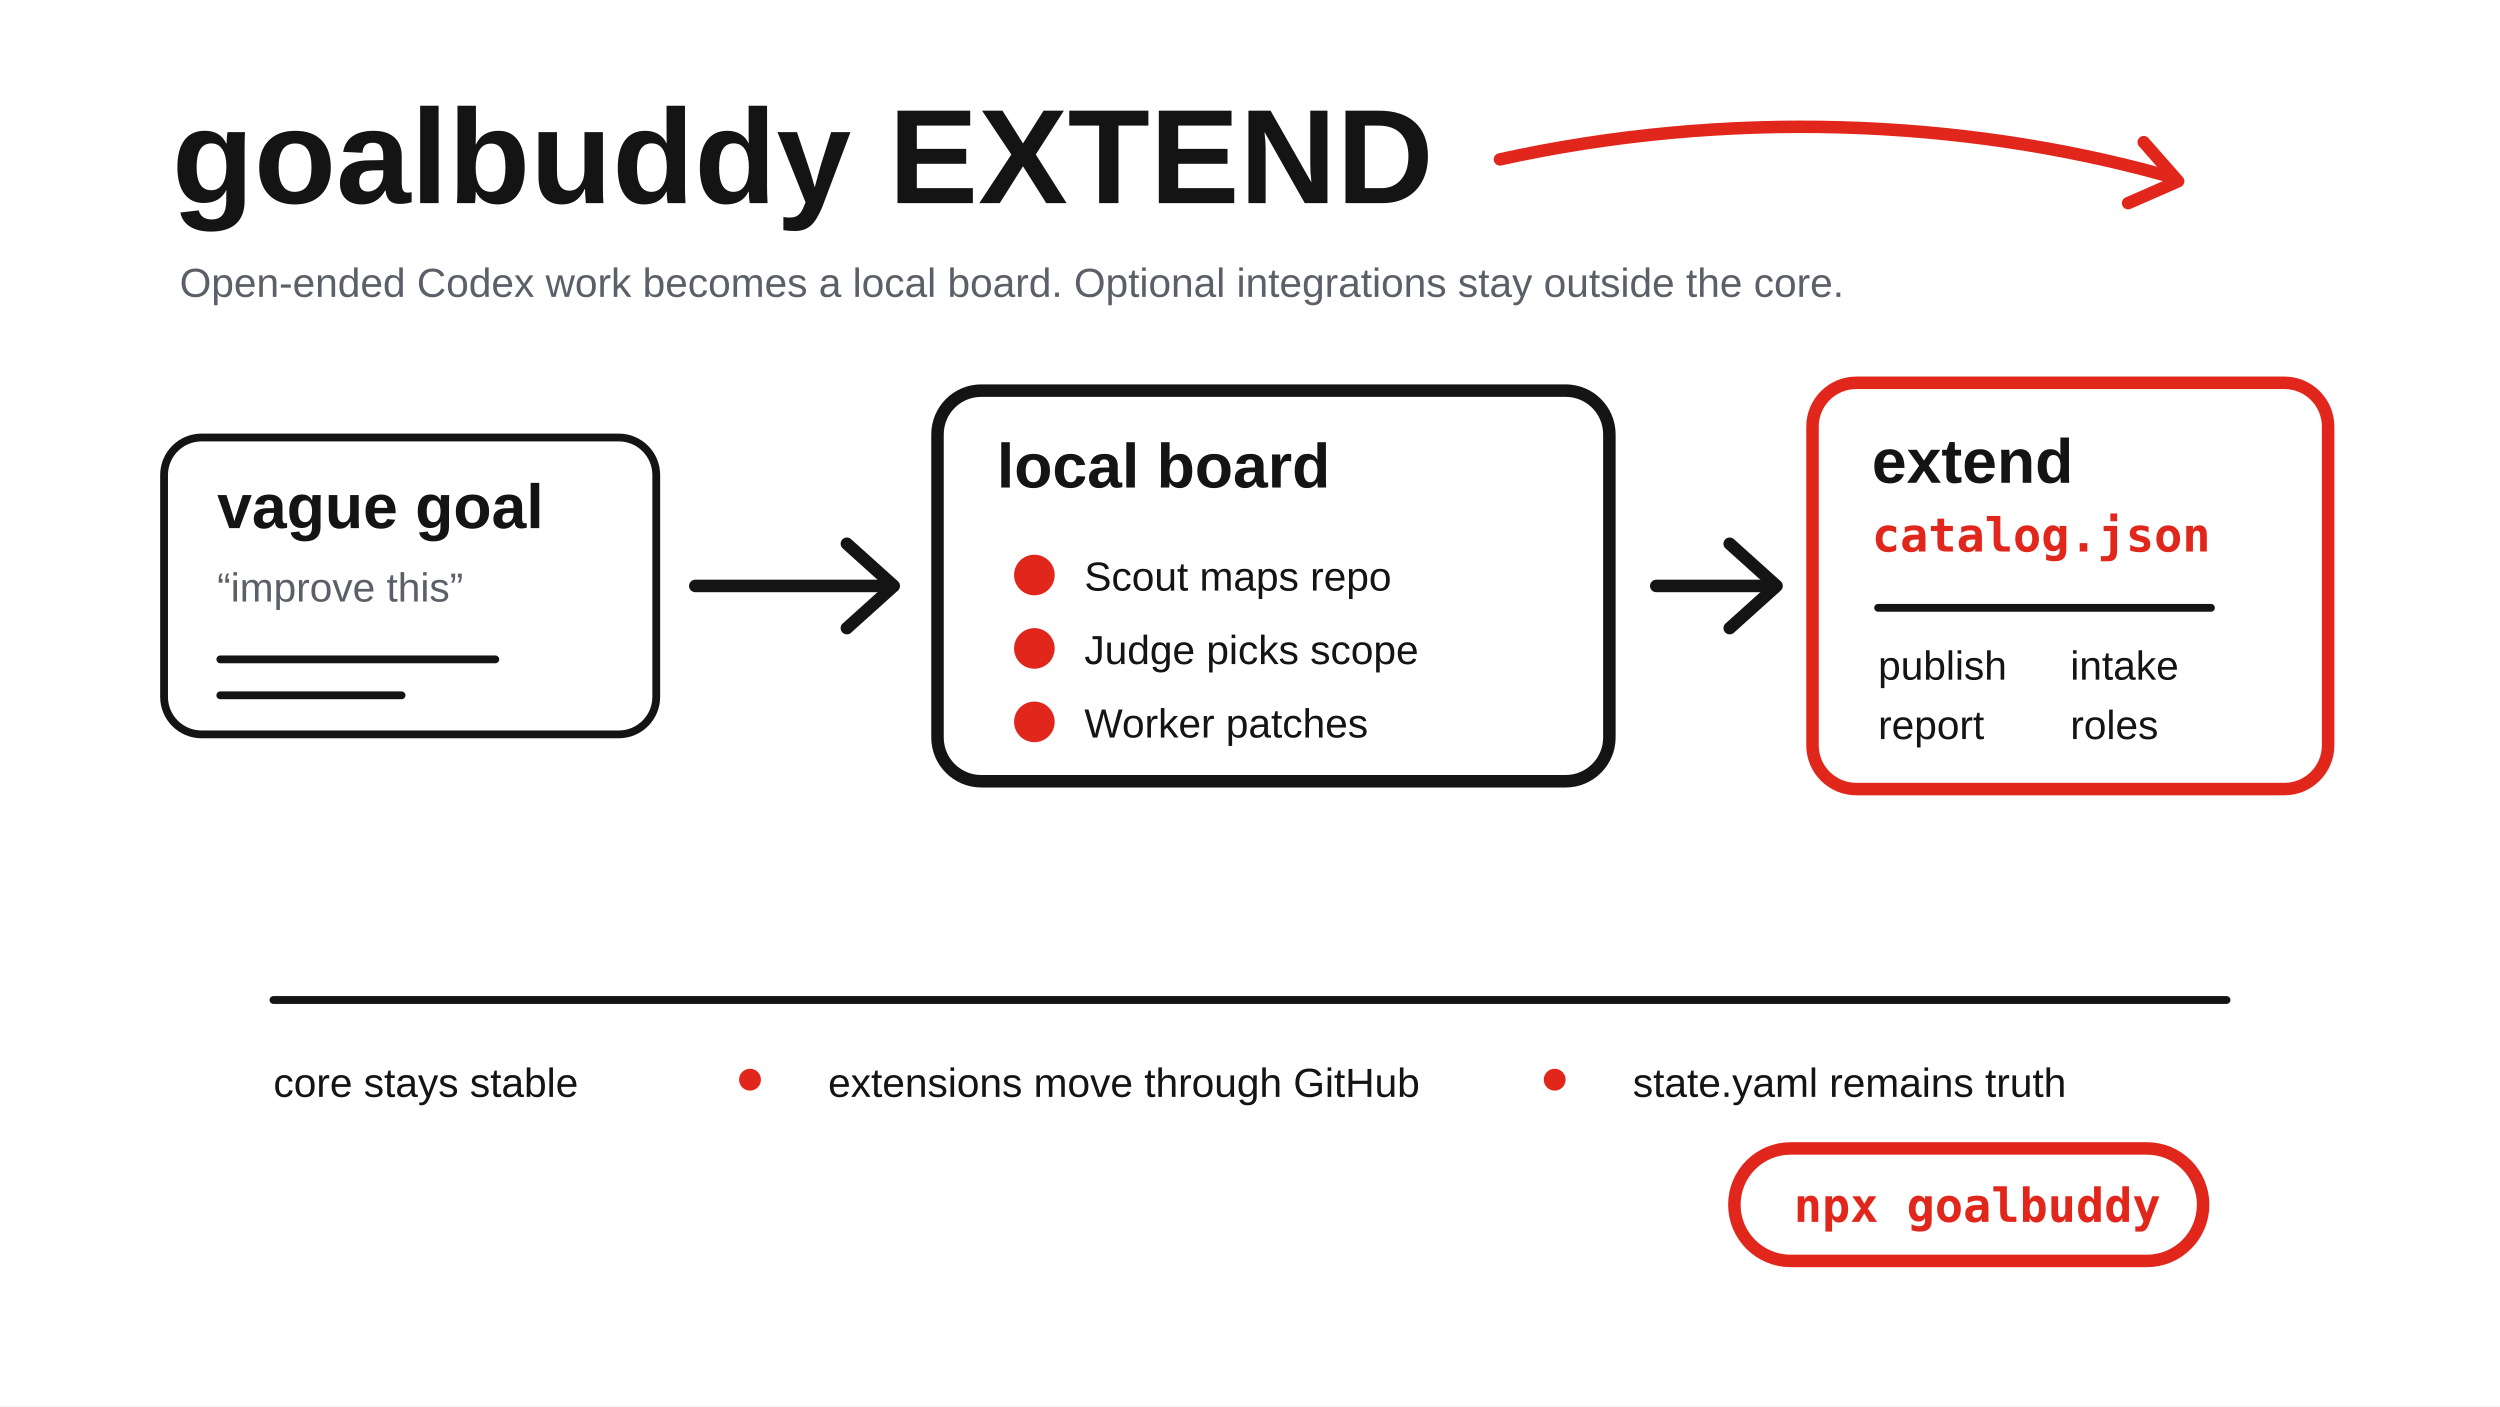
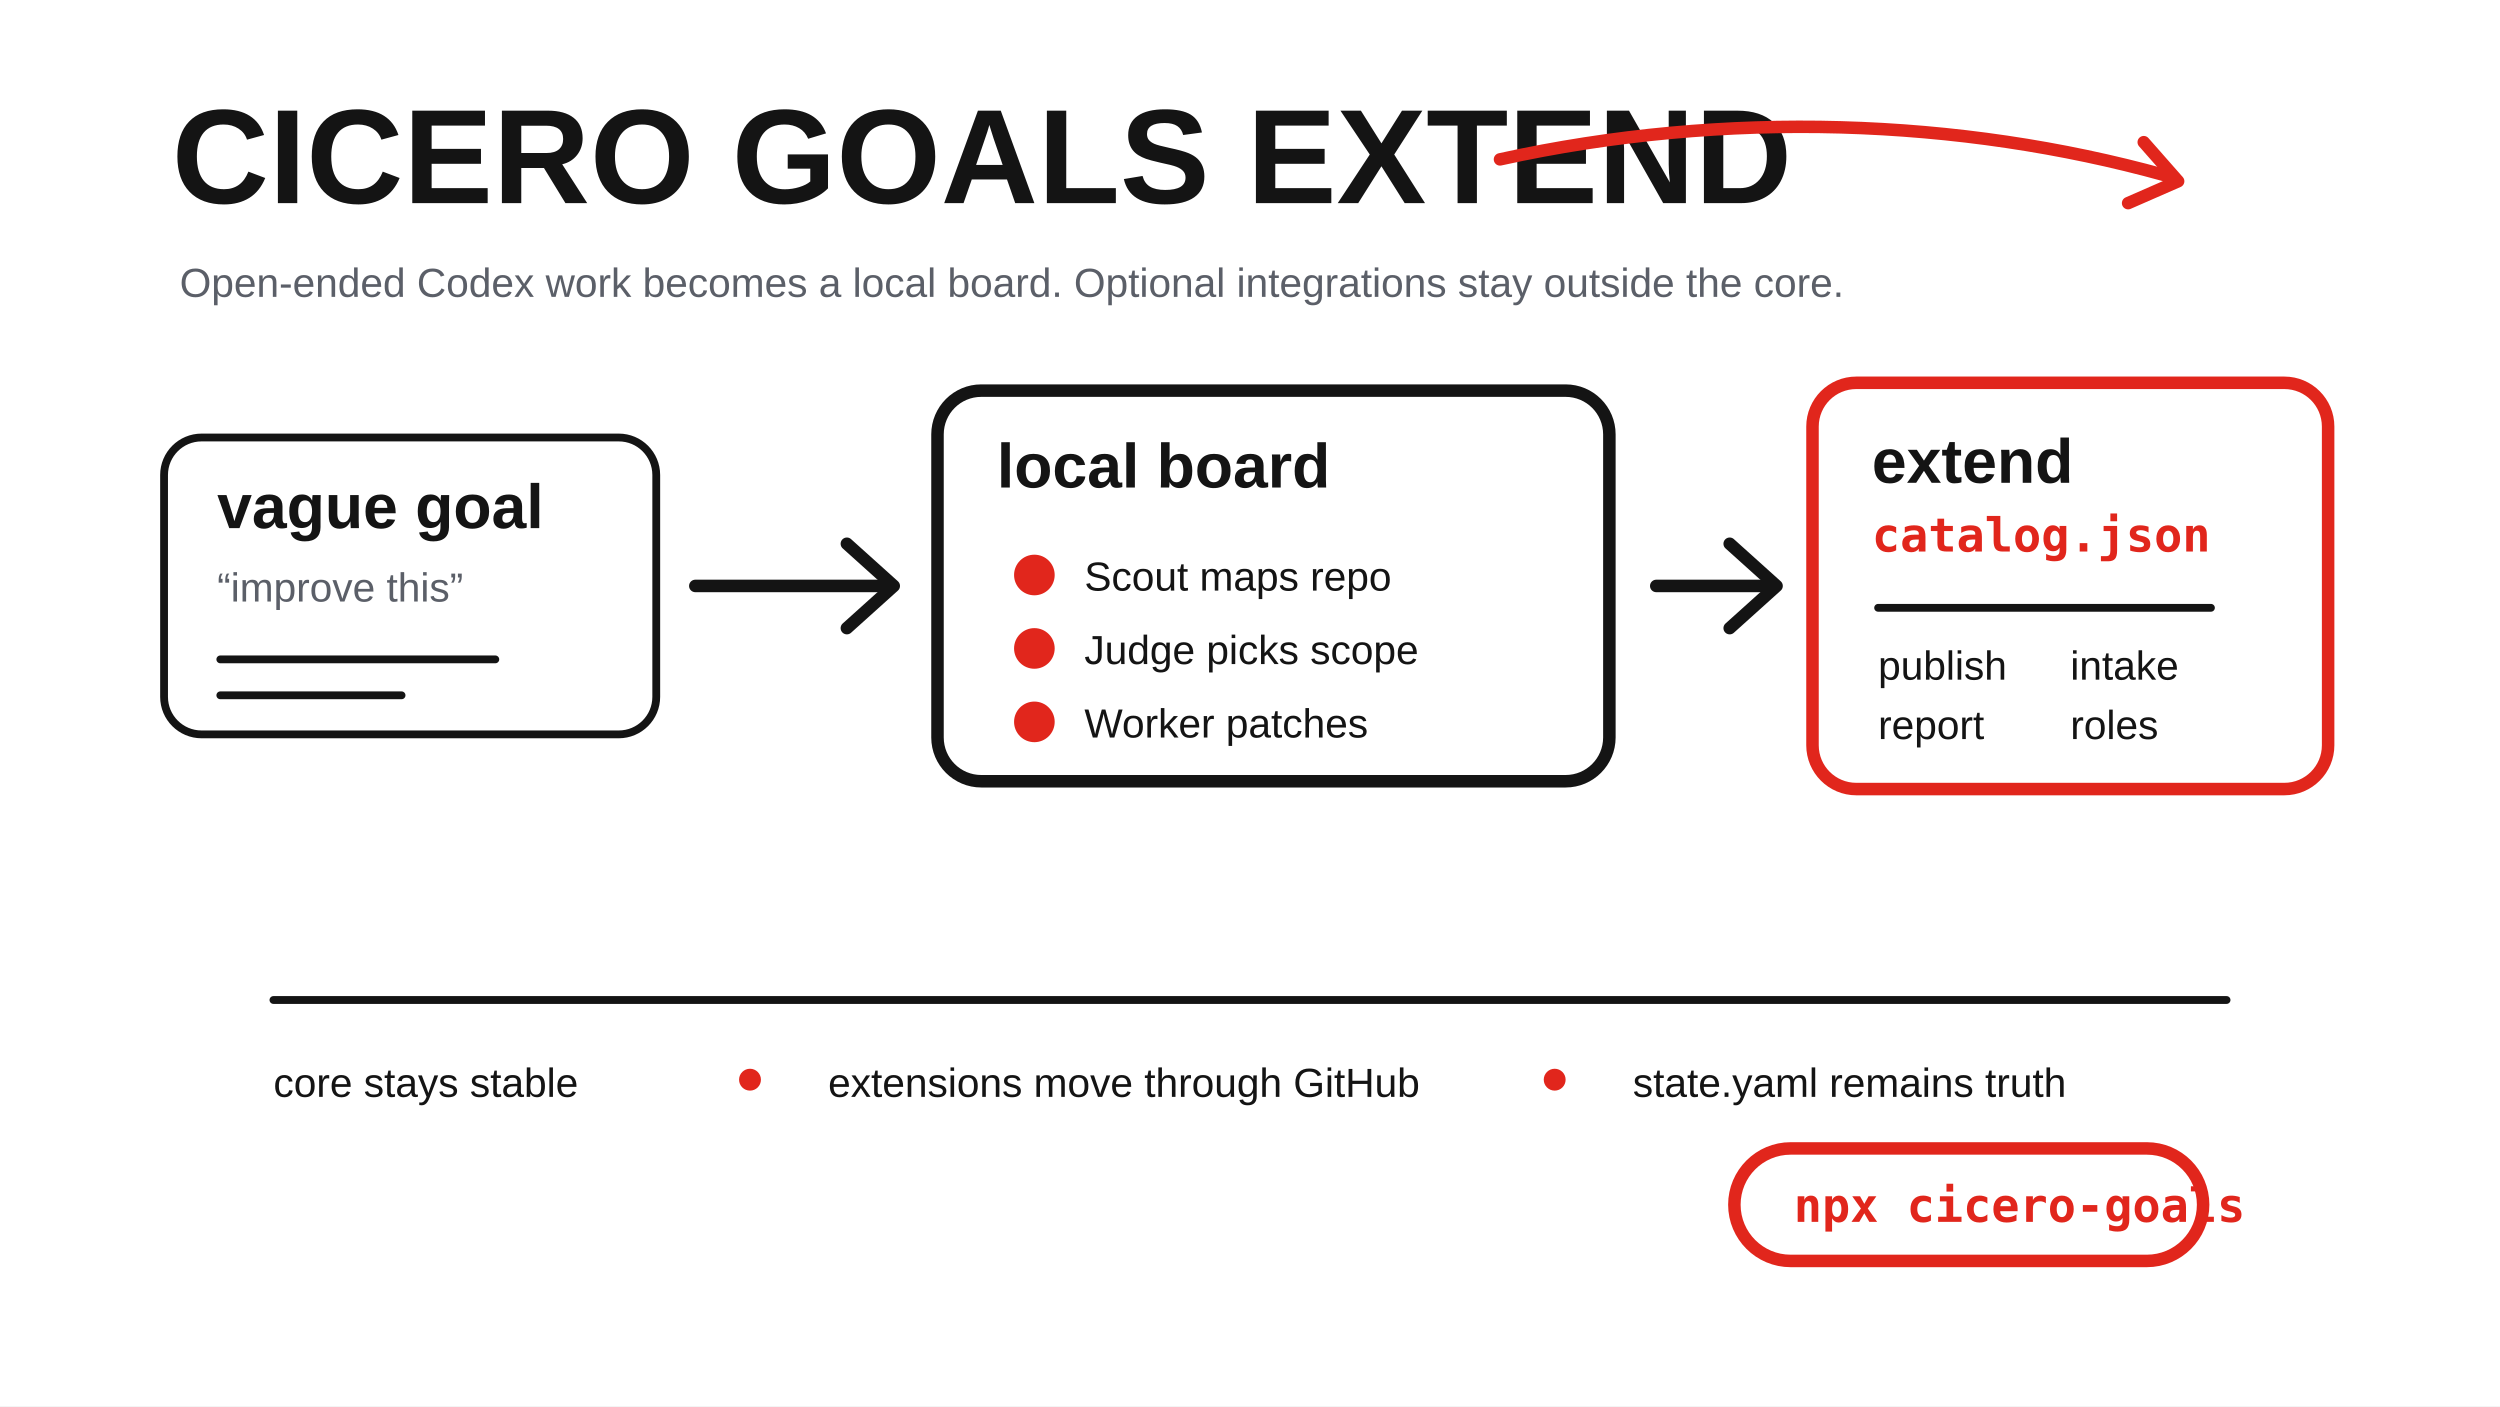
<svg xmlns="http://www.w3.org/2000/svg" width="1600" height="900" viewBox="0 0 1600 900" role="img" aria-labelledby="title desc">
  <defs>
    <style>
      .bg { fill: #ffffff; }
      .ink { fill: none; stroke: #141414; stroke-width: 8; stroke-linecap: round; stroke-linejoin: round; }
      .thin { fill: none; stroke: #141414; stroke-width: 5; stroke-linecap: round; stroke-linejoin: round; }
      .red { fill: none; stroke: #e1261c; stroke-width: 8; stroke-linecap: round; stroke-linejoin: round; }
      .redfill { fill: #e1261c; }
      .inkfill { fill: #141414; }
      .muted { fill: #5b5f68; }
      text { font-family: Arial, Helvetica, sans-serif; letter-spacing: 0; }
      .label { font-size: 40px; font-weight: 700; }
      .small { font-size: 26px; font-weight: 500; }
      .mono { font-family: Menlo, Consolas, monospace; font-size: 30px; font-weight: 700; }
      .title { font-size: 86px; font-weight: 800; }
    </style>
  </defs>
  <rect class="bg" width="1600" height="900" />
-   <text x="110" y="130" class="title inkfill">goalbuddy EXTEND</text>
+   <text x="110" y="130" class="title inkfill">CICERO GOALS EXTEND</text>
  <path class="red" d="M960 102 C1105 70 1255 76 1385 112" />
  <path class="red" d="M1372 91 L1394 116 L1362 130" />
  <text x="115" y="190" class="small muted">Open-ended Codex work becomes a local board. Optional integrations stay outside the core.</text>
  <g transform="translate(105 280)">
    <rect x="0" y="0" width="315" height="190" rx="24" class="thin" />
    <text x="34" y="58" class="label inkfill">vague goal</text>
    <text x="34" y="105" class="small muted">“improve this”</text>
    <path class="thin" d="M36 142 H212" />
    <path class="thin" d="M36 165 H152" />
  </g>
  <path class="ink" d="M445 375 H565" />
  <path class="ink" d="M542 348 L572 375 L542 402" />
  <g transform="translate(600 250)">
    <rect x="0" y="0" width="430" height="250" rx="28" class="ink" />
    <text x="38" y="62" class="label inkfill">local board</text>
    <g transform="translate(42 98)">
      <circle cx="20" cy="20" r="13" class="redfill" />
      <text x="52" y="30" class="small inkfill">Scout maps repo</text>
    </g>
    <g transform="translate(42 145)">
      <circle cx="20" cy="20" r="13" class="redfill" />
      <text x="52" y="30" class="small inkfill">Judge picks scope</text>
    </g>
    <g transform="translate(42 192)">
      <circle cx="20" cy="20" r="13" class="redfill" />
      <text x="52" y="30" class="small inkfill">Worker patches</text>
    </g>
  </g>
  <path class="ink" d="M1060 375 H1130" />
  <path class="ink" d="M1107 348 L1137 375 L1107 402" />
  <g transform="translate(1160 245)">
    <rect x="0" y="0" width="330" height="260" rx="28" class="red" />
    <text x="38" y="64" class="label inkfill">extend</text>
    <text x="38" y="108" class="mono redfill">catalog.json</text>
    <path class="thin" d="M42 144 H255" />
    <text x="42" y="190" class="small inkfill">publish</text>
    <text x="42" y="228" class="small inkfill">report</text>
    <text x="165" y="190" class="small inkfill">intake</text>
    <text x="165" y="228" class="small inkfill">roles</text>
  </g>
  <g transform="translate(175 640)">
    <path class="thin" d="M0 0 H1250" />
    <text x="0" y="62" class="small inkfill">core stays stable</text>
    <text x="355" y="62" class="small inkfill">extensions move through GitHub</text>
    <text x="870" y="62" class="small inkfill">state.yaml remains truth</text>
    <circle cx="305" cy="51" r="7" class="redfill" />
    <circle cx="820" cy="51" r="7" class="redfill" />
  </g>
  <g transform="translate(1110 735)">
    <rect x="0" y="0" width="300" height="72" rx="36" class="red" />
-     <text x="38" y="47" class="mono redfill">npx goalbuddy</text>
+     <text x="38" y="47" class="mono redfill">npx cicero-goals</text>
  </g>
</svg>
